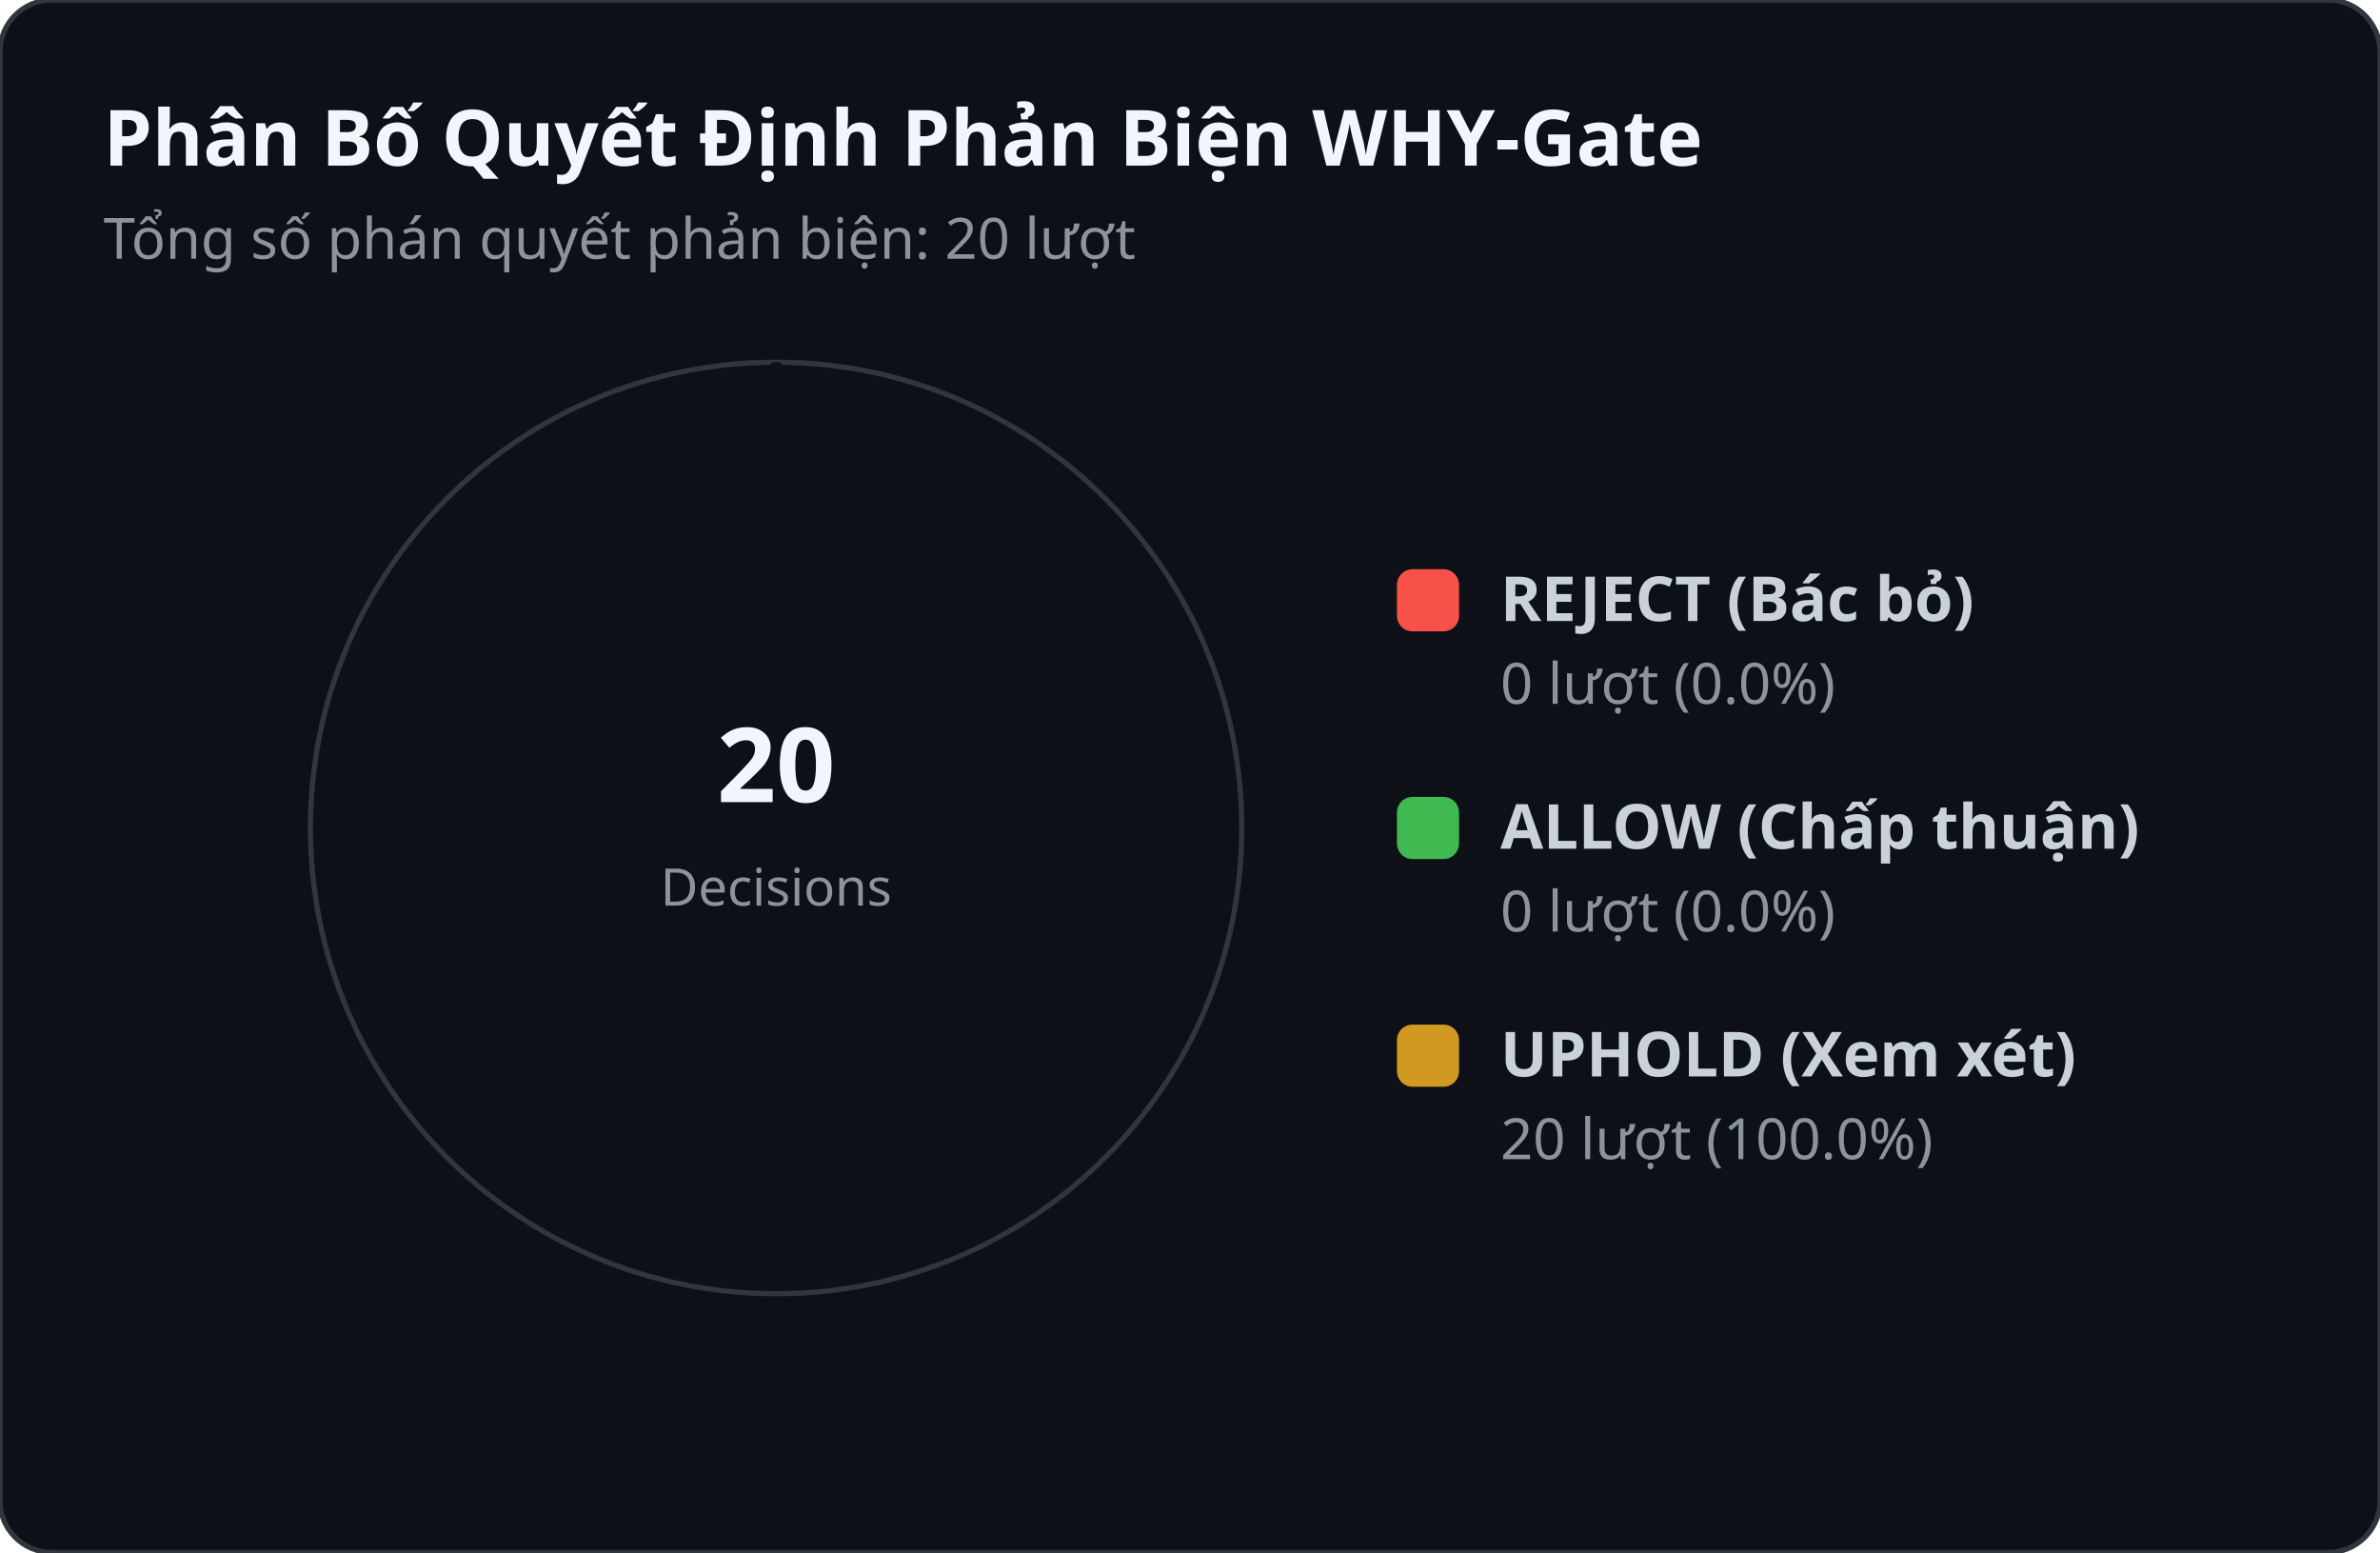
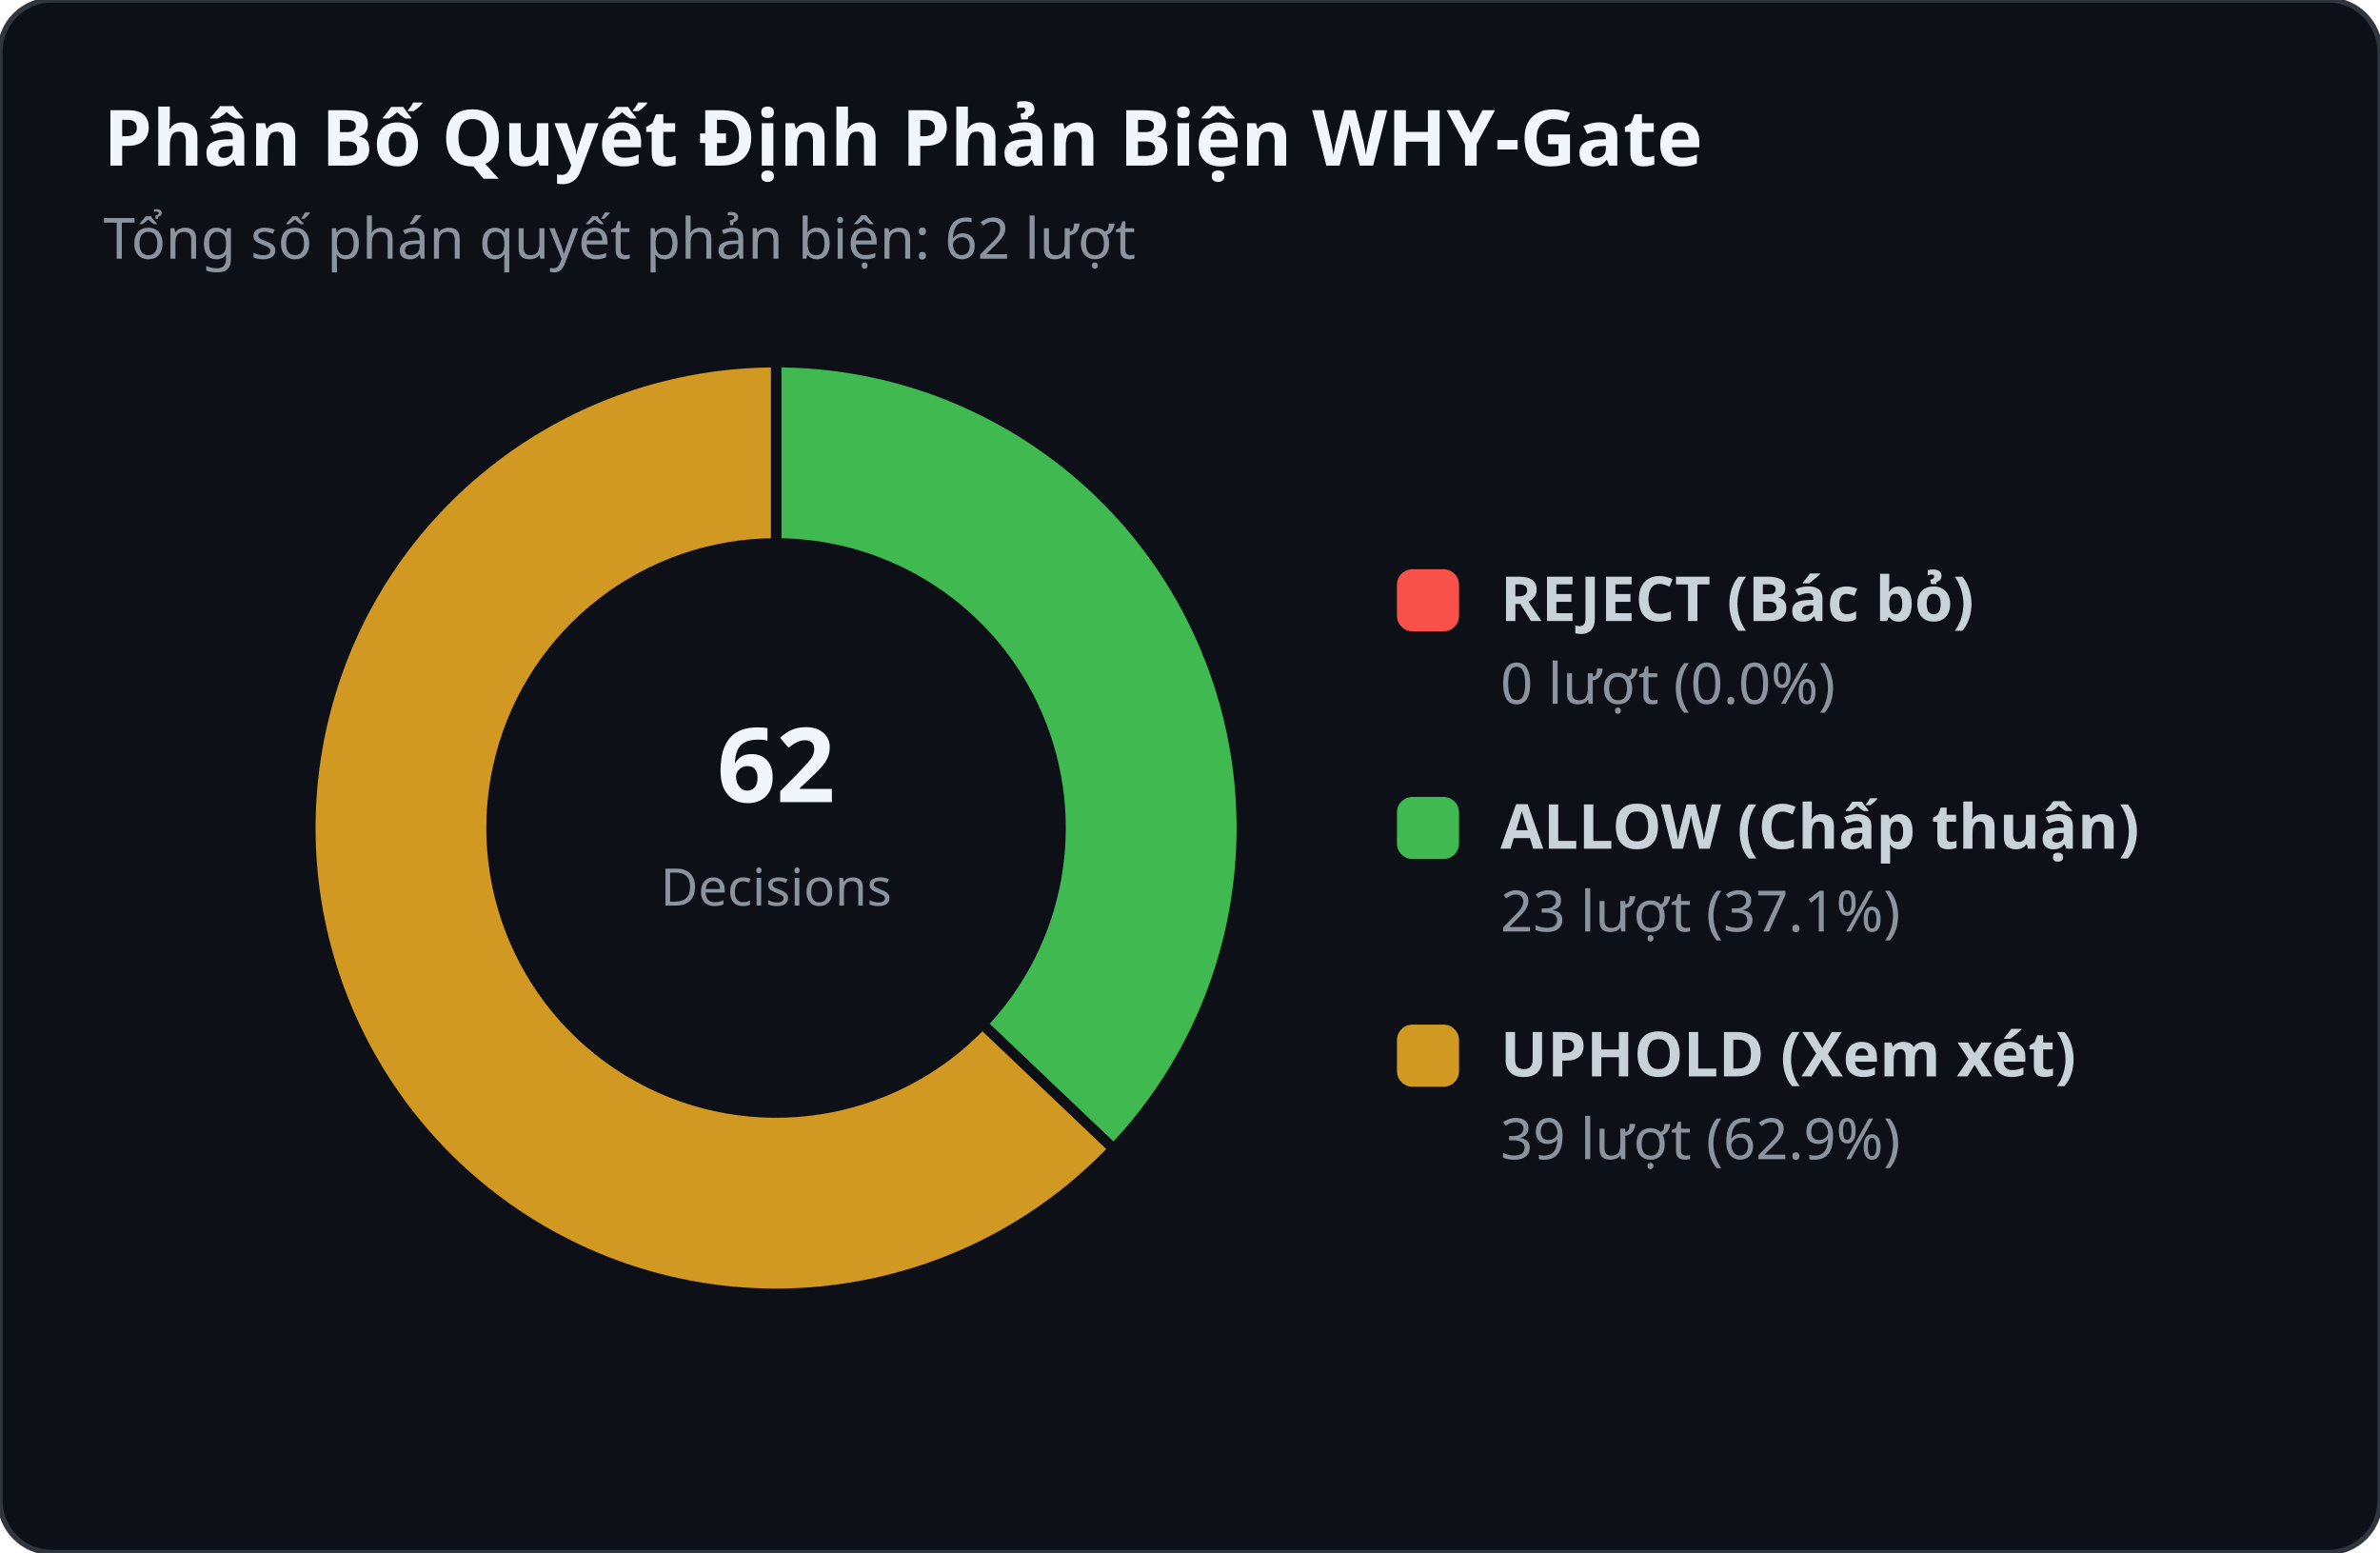
<svg xmlns="http://www.w3.org/2000/svg" width="460" height="300" viewBox="0 0 460 300">
  <rect width="460" height="300" rx="10" fill="#0d1117" stroke="#30363d" stroke-width="1" />
  <text x="20" y="32" font-family="sans-serif" font-size="15" font-weight="600" fill="#f0f6fc">Phân Bố Quyết Định Phản Biện WHY-Gate</text>
-   <text x="20" y="50" font-family="sans-serif" font-size="11" fill="#8b949e">Tổng số phán quyết phản biện: 20 lượt</text>
+   <text x="20" y="50" font-family="sans-serif" font-size="11" fill="#8b949e">Tổng số phán quyết phản biện: 62 lượt</text>
  <circle cx="150" cy="160" r="90" fill="none" stroke="#30363d" stroke-width="1" />
-   <path d="M 150.00 70.00 A 90 90 0 1 1 150.00 70.00 L 150.00 105.00 A 55 55 0 1 0 150.00 105.00 Z" fill="#d29922" stroke="#0d1117" stroke-width="2" />
-   <text x="150" y="155" text-anchor="middle" font-family="sans-serif" font-size="20" font-weight="700" fill="#f0f6fc">20</text>
+   <path d="M 150.00 70.00 A 90 90 0 0 1 215.23 222.01 L 189.86 197.89 A 55 55 0 0 0 150.00 105.00 Z" fill="#3fb950" stroke="#0d1117" stroke-width="2" />
+   <path d="M 215.23 222.01 A 90 90 0 1 1 150.00 70.00 L 150.00 105.00 A 55 55 0 1 0 189.86 197.89 Z" fill="#d29922" stroke="#0d1117" stroke-width="2" />
+   <text x="150" y="155" text-anchor="middle" font-family="sans-serif" font-size="20" font-weight="700" fill="#f0f6fc">62</text>
  <text x="150" y="175" text-anchor="middle" font-family="sans-serif" font-size="10" fill="#8b949e">Decisions</text>
  <rect x="270" y="110" width="12" height="12" rx="3" fill="#f85149" />
  <text x="290" y="120" font-family="sans-serif" font-size="12" font-weight="600" fill="#c9d1d9">REJECT (Bác bỏ)</text>
  <text x="290" y="136" font-family="sans-serif" font-size="11" fill="#8b949e">0 lượt (0.0%)</text>
  <rect x="270" y="154" width="12" height="12" rx="3" fill="#3fb950" />
  <text x="290" y="164" font-family="sans-serif" font-size="12" font-weight="600" fill="#c9d1d9">ALLOW (Chấp thuận)</text>
-   <text x="290" y="180" font-family="sans-serif" font-size="11" fill="#8b949e">0 lượt (0.0%)</text>
+   <text x="290" y="180" font-family="sans-serif" font-size="11" fill="#8b949e">23 lượt (37.1%)</text>
  <rect x="270" y="198" width="12" height="12" rx="3" fill="#d29922" />
  <text x="290" y="208" font-family="sans-serif" font-size="12" font-weight="600" fill="#c9d1d9">UPHOLD (Xem xét)</text>
-   <text x="290" y="224" font-family="sans-serif" font-size="11" fill="#8b949e">20 lượt (100.0%)</text>
+   <text x="290" y="224" font-family="sans-serif" font-size="11" fill="#8b949e">39 lượt (62.9%)</text>
</svg>
